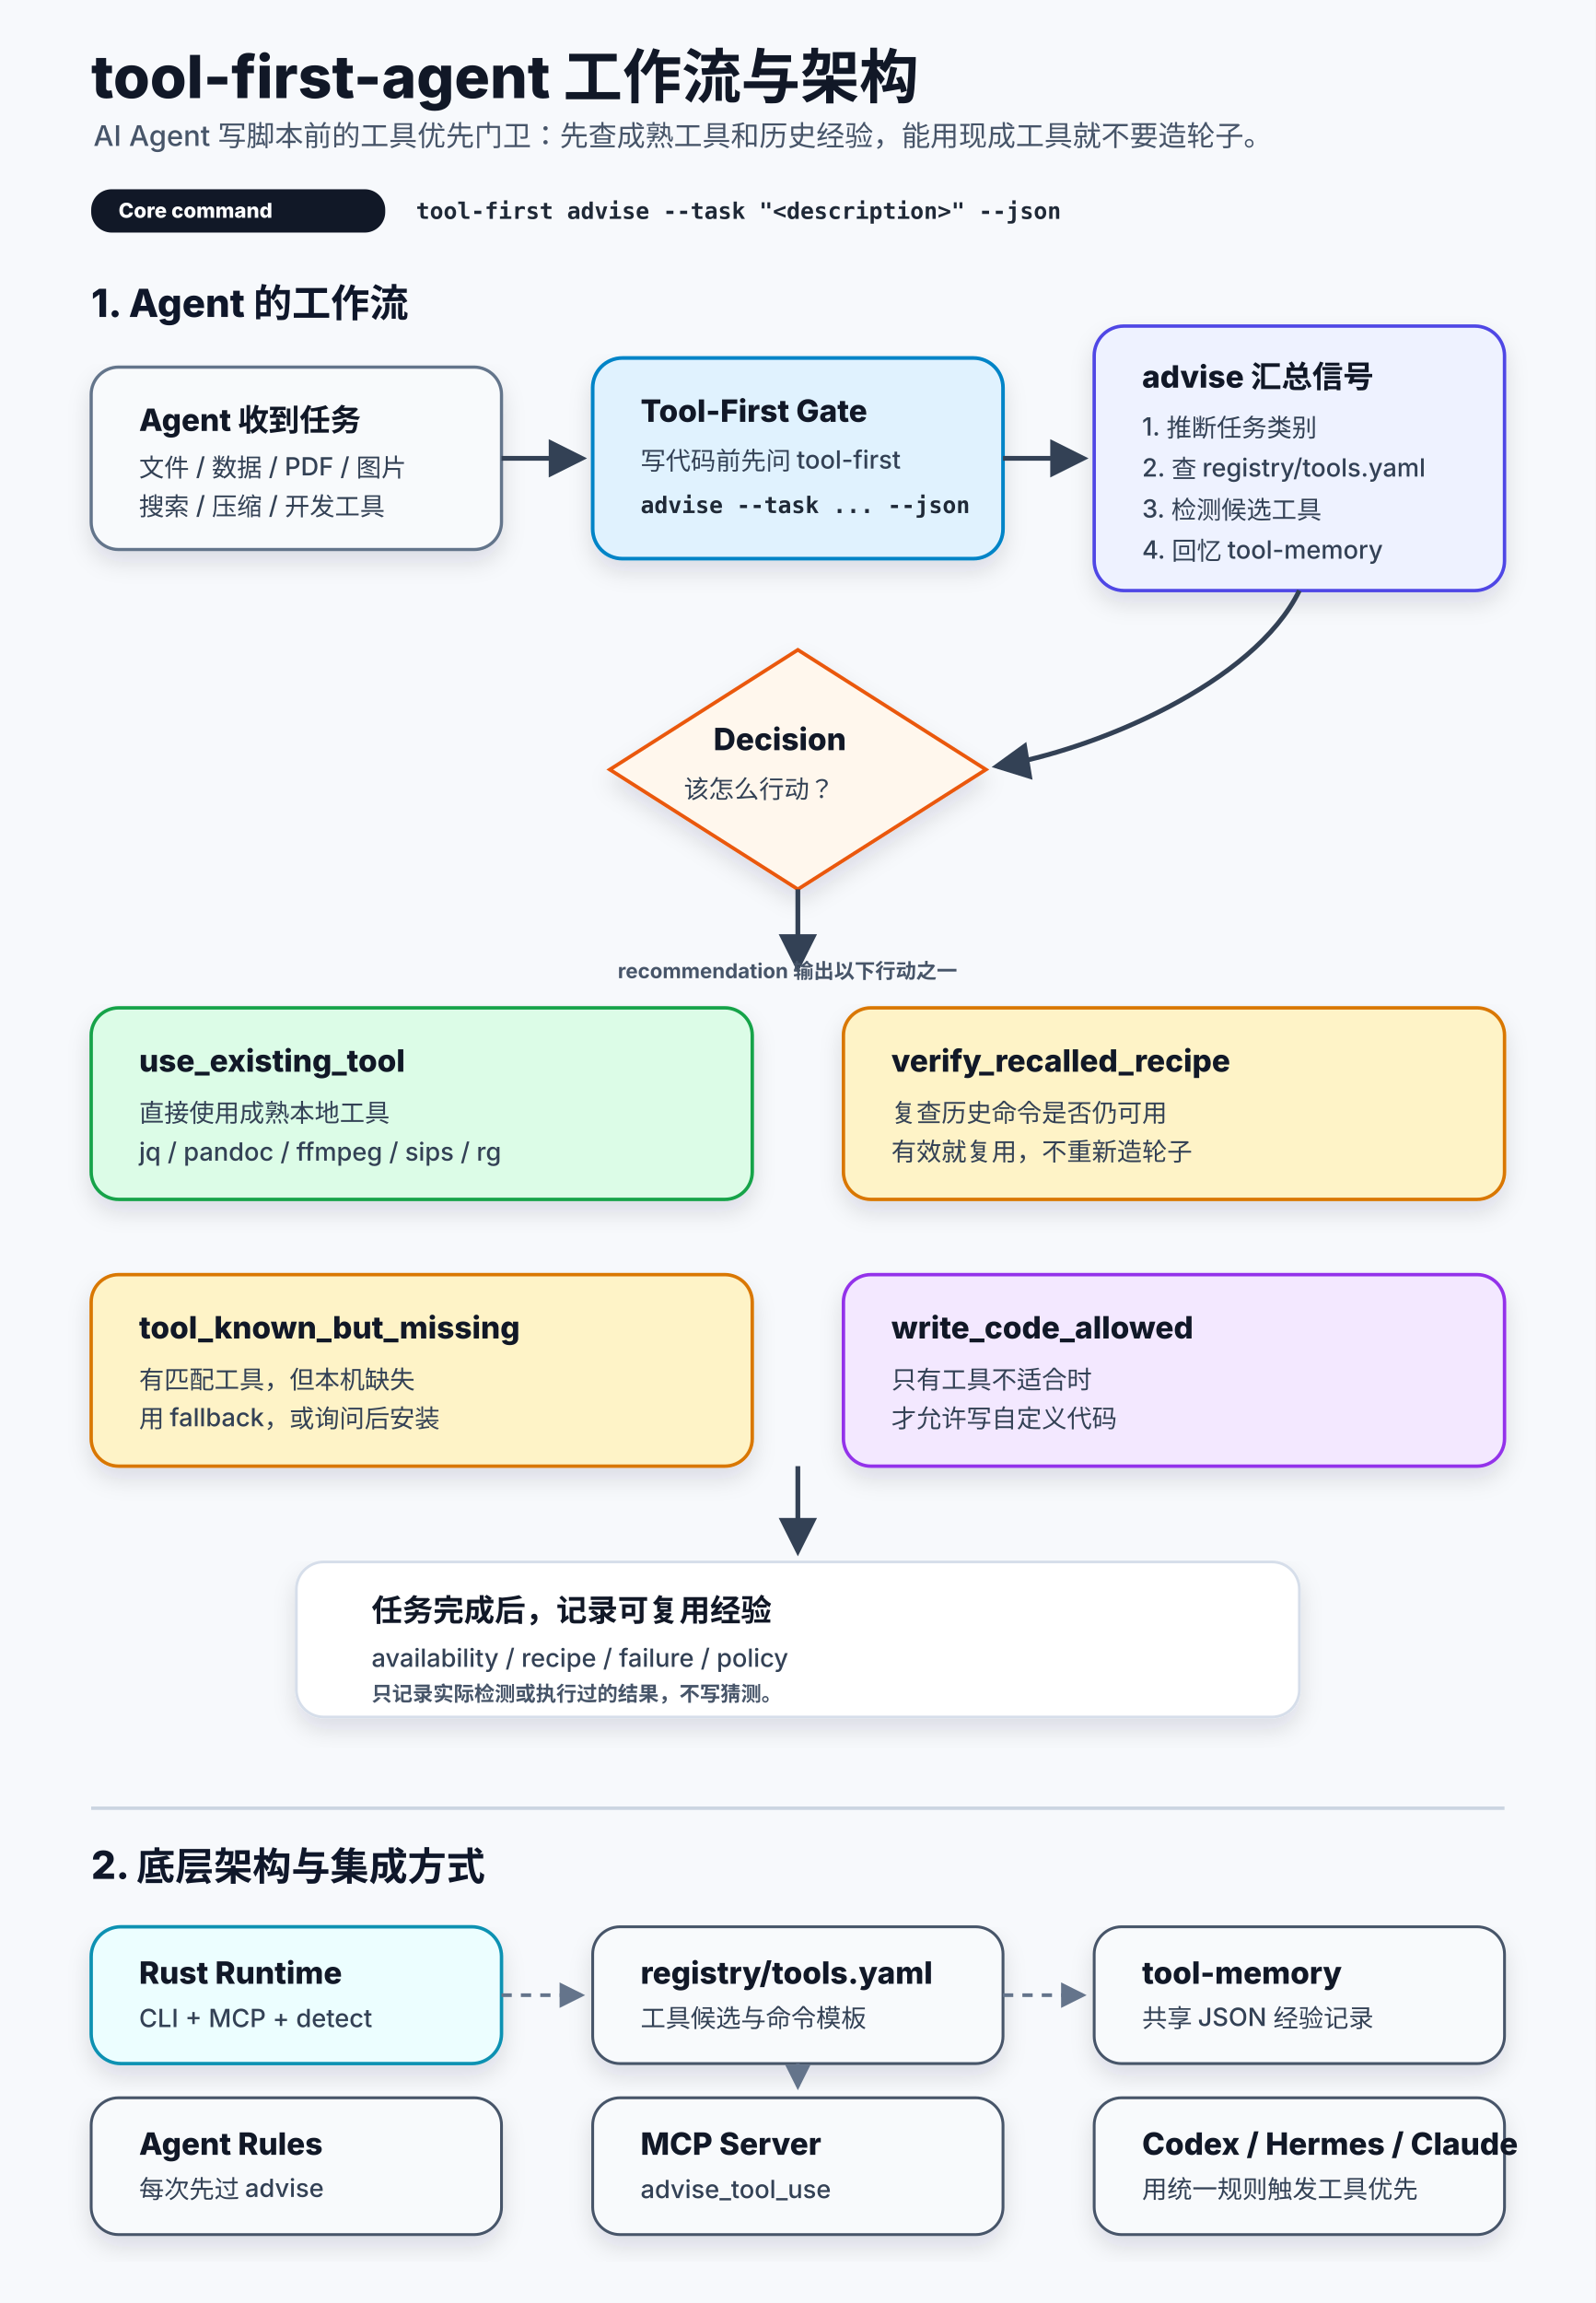
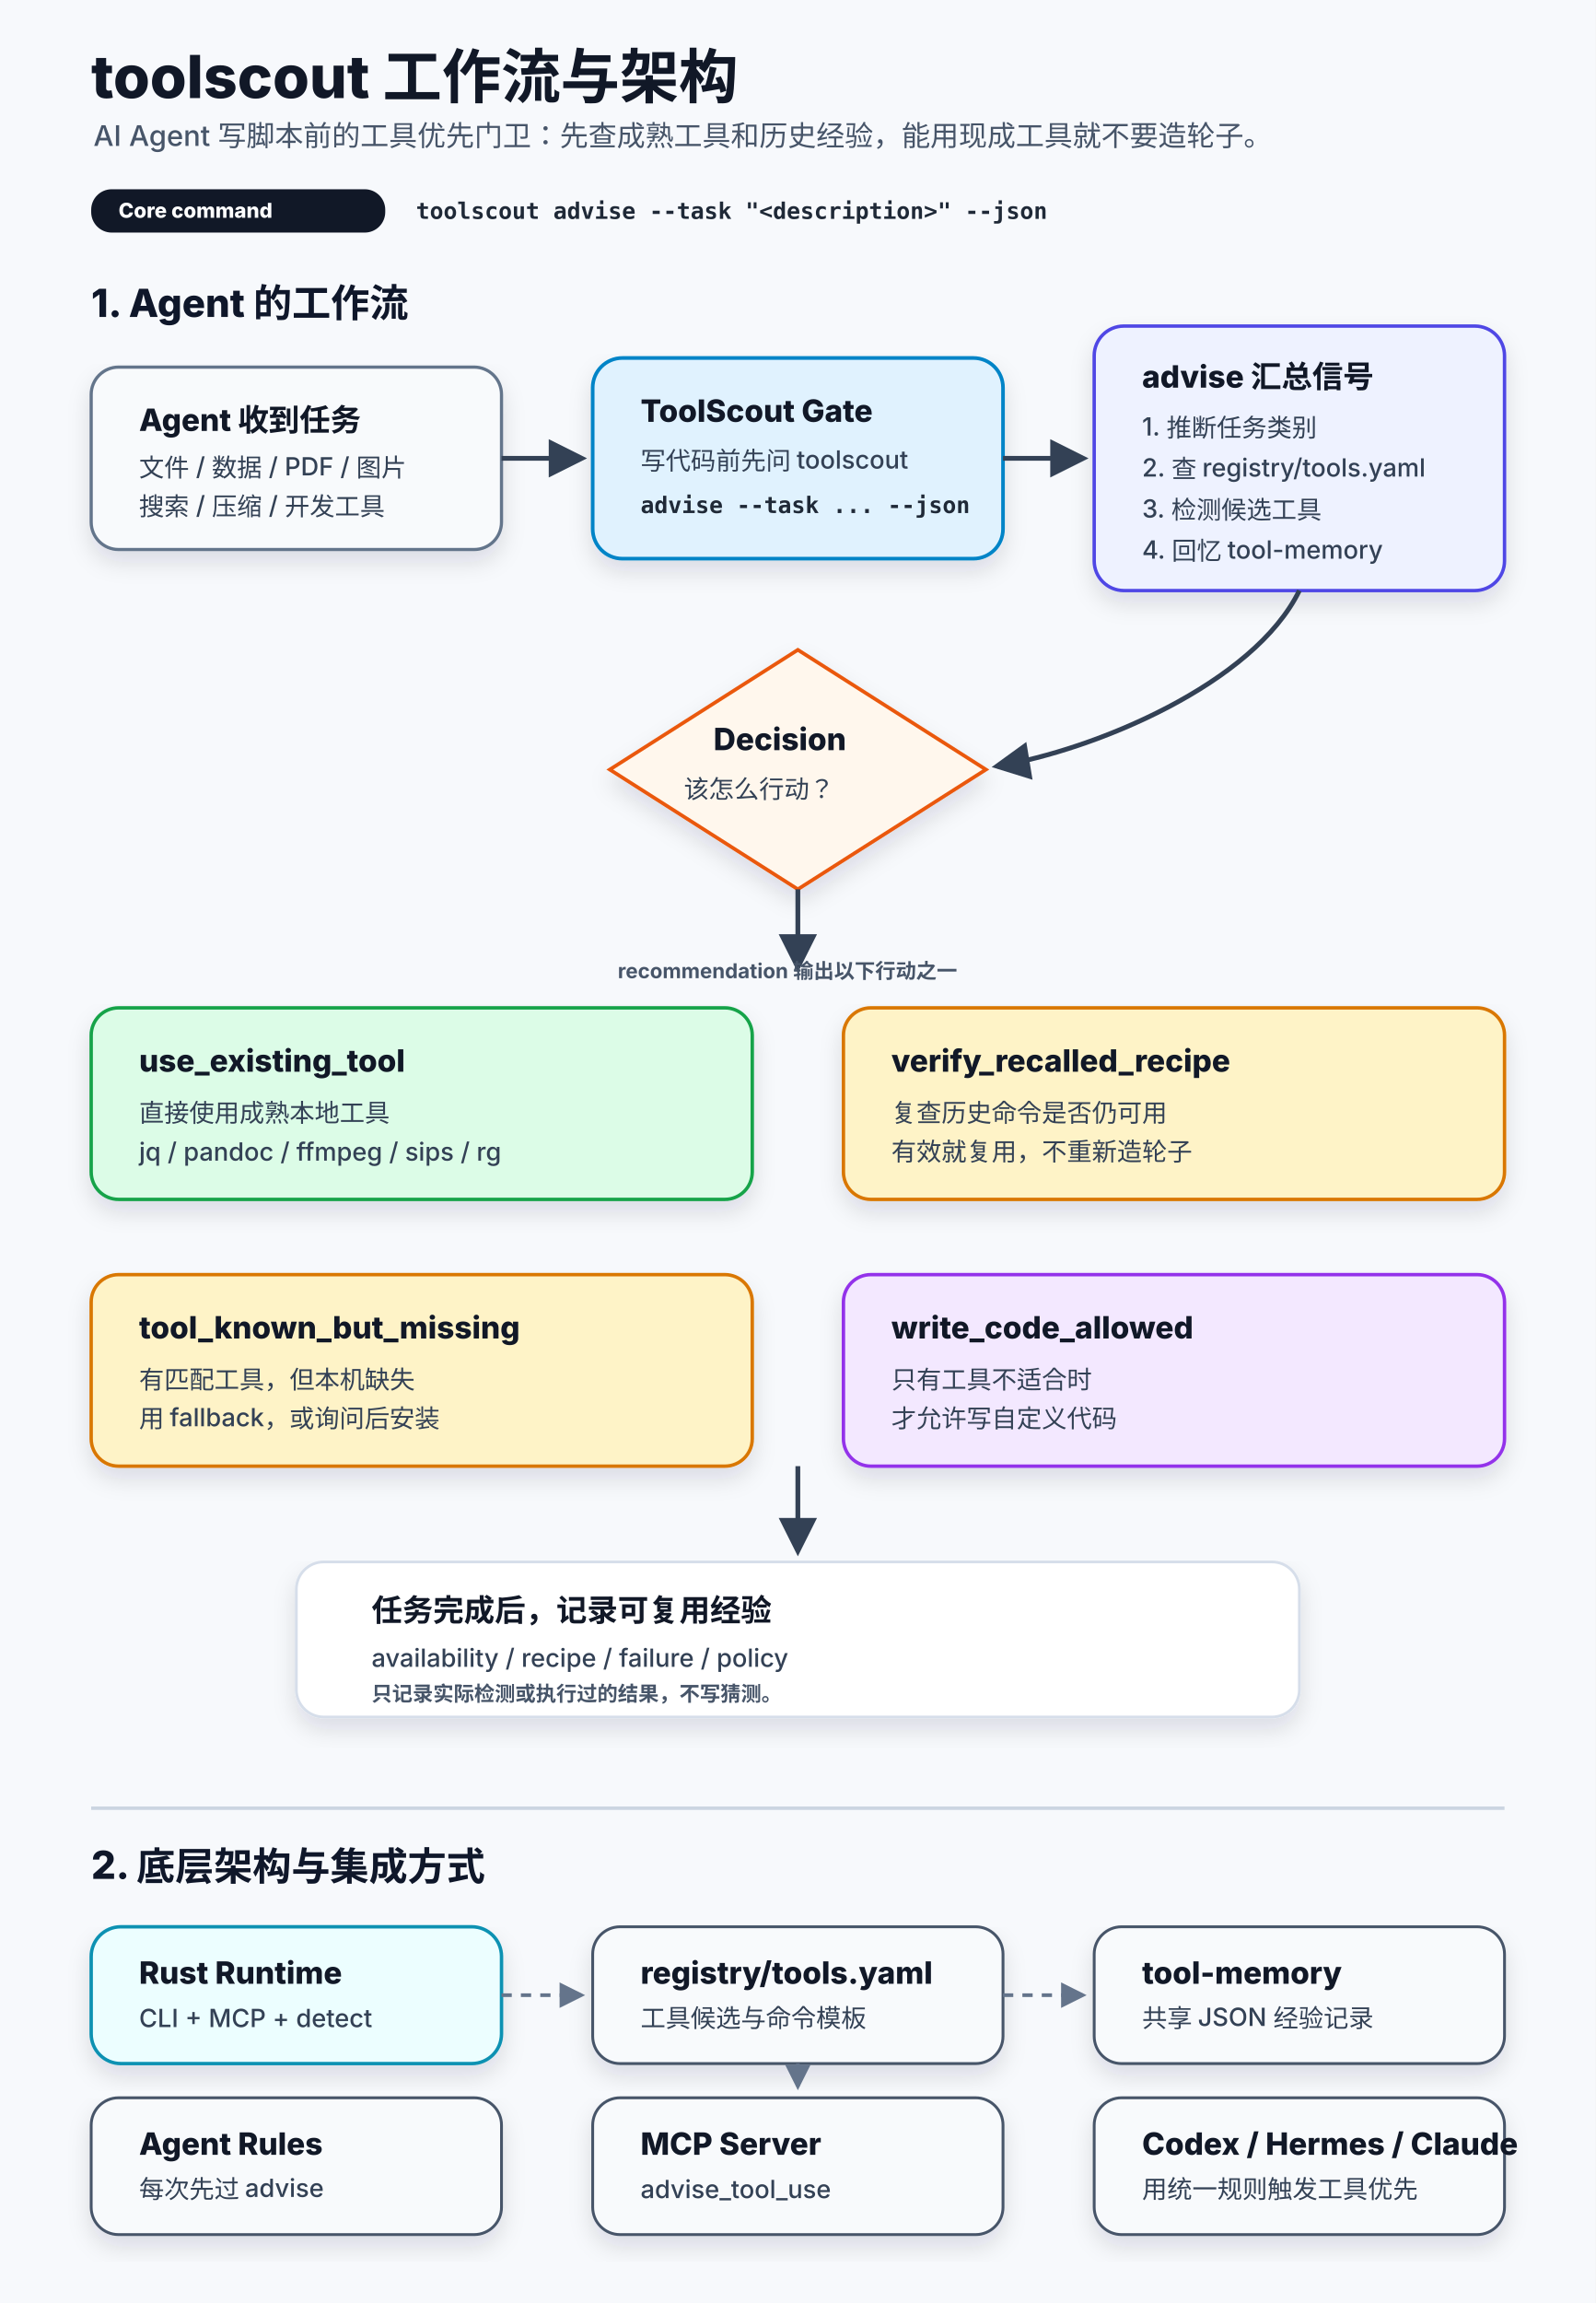
<svg xmlns="http://www.w3.org/2000/svg" width="1400" height="2020" viewBox="0 0 1400 2020" role="img" aria-labelledby="title desc">
  <defs>
    <style>
      .bg { fill: #f7f9fc; }
      .title { font: 800 52px -apple-system, BlinkMacSystemFont, "Segoe UI", sans-serif; fill: #111827; }
      .subtitle { font: 500 25px -apple-system, BlinkMacSystemFont, "Segoe UI", sans-serif; fill: #475569; }
      .section { font: 800 34px -apple-system, BlinkMacSystemFont, "Segoe UI", sans-serif; fill: #0f172a; }
      .label { font: 800 27px -apple-system, BlinkMacSystemFont, "Segoe UI", sans-serif; fill: #111827; }
      .body { font: 520 22px -apple-system, BlinkMacSystemFont, "Segoe UI", sans-serif; fill: #334155; }
      .mono { font: 700 20px ui-monospace, SFMono-Regular, Menlo, Consolas, monospace; fill: #1f2937; }
      .tiny { font: 650 18px -apple-system, BlinkMacSystemFont, "Segoe UI", sans-serif; fill: #475569; }
      .agent { fill: #f8fafc; stroke: #64748b; stroke-width: 2.8; rx: 24; }
      .gate { fill: #e0f2fe; stroke: #0284c7; stroke-width: 3.2; rx: 26; }
      .signals { fill: #eef2ff; stroke: #4f46e5; stroke-width: 3; rx: 26; }
      .decision { fill: #fff7ed; stroke: #ea580c; stroke-width: 3.2; }
      .good { fill: #dcfce7; stroke: #16a34a; stroke-width: 3; rx: 24; }
      .warn { fill: #fef3c7; stroke: #d97706; stroke-width: 3; rx: 24; }
      .purple { fill: #f3e8ff; stroke: #9333ea; stroke-width: 3; rx: 24; }
      .record { fill: #ffffff; stroke: #d6deea; stroke-width: 2.4; rx: 24; }
      .arch { fill: #ecfeff; stroke: #0891b2; stroke-width: 3; rx: 26; }
      .data { fill: #f8fafc; stroke: #475569; stroke-width: 2.5; rx: 24; }
      .pill { fill: #111827; rx: 18; }
      .pillText { font: 800 18px -apple-system, BlinkMacSystemFont, "Segoe UI", sans-serif; fill: #ffffff; }
      .arrow { stroke: #334155; stroke-width: 4.2; fill: none; marker-end: url(#arrow); }
      .soft { stroke: #64748b; stroke-width: 3.2; fill: none; marker-end: url(#softArrow); stroke-dasharray: 9 8; }
    </style>
    <marker id="arrow" viewBox="0 0 10 10" refX="8.5" refY="5" markerWidth="8" markerHeight="8" orient="auto-start-reverse">
      <path d="M0 0 L10 5 L0 10 Z" fill="#334155" />
    </marker>
    <marker id="softArrow" viewBox="0 0 10 10" refX="8.5" refY="5" markerWidth="7" markerHeight="7" orient="auto-start-reverse">
      <path d="M0 0 L10 5 L0 10 Z" fill="#64748b" />
    </marker>
    <filter id="shadow" x="-8%" y="-8%" width="116%" height="128%">
      <feDropShadow dx="0" dy="10" stdDeviation="10" flood-color="#0f172a" flood-opacity="0.12" />
    </filter>
  </defs>
  <rect class="bg" width="1400" height="2020" />
-   <text class="title" x="80" y="86">tool-first-agent 工作流与架构</text>
+   <text class="title" x="80" y="86">toolscout 工作流与架构</text>
  <text class="subtitle" x="82" y="128">AI Agent 写脚本前的工具优先门卫：先查成熟工具和历史经验，能用现成工具就不要造轮子。</text>
  <rect class="pill" x="80" y="166" width="258" height="38" />
  <text class="pillText" x="104" y="191">Core command</text>
-   <text class="mono" x="365" y="192">tool-first advise --task "&lt;description&gt;" --json</text>
+   <text class="mono" x="365" y="192">toolscout advise --task "&lt;description&gt;" --json</text>
  <text class="section" x="80" y="278">1. Agent 的工作流</text>
  <rect class="agent" filter="url(#shadow)" x="80" y="322" width="360" height="160" />
  <text class="label" x="122" y="378">Agent 收到任务</text>
  <text class="body" x="122" y="418">文件 / 数据 / PDF / 图片</text>
  <text class="body" x="122" y="452">搜索 / 压缩 / 开发工具</text>
  <rect class="gate" filter="url(#shadow)" x="520" y="314" width="360" height="176" />
-   <text class="label" x="562" y="370">Tool-First Gate</text>
-   <text class="body" x="562" y="412">写代码前先问 tool-first</text>
+   <text class="label" x="562" y="370">ToolScout Gate</text>
+   <text class="body" x="562" y="412">写代码前先问 toolscout</text>
  <text class="mono" x="562" y="450">advise --task ... --json</text>
  <rect class="signals" filter="url(#shadow)" x="960" y="286" width="360" height="232" />
  <text class="label" x="1002" y="340">advise 汇总信号</text>
  <text class="body" x="1002" y="382">1. 推断任务类别</text>
  <text class="body" x="1002" y="418">2. 查 registry/tools.yaml</text>
  <text class="body" x="1002" y="454">3. 检测候选工具</text>
  <text class="body" x="1002" y="490">4. 回忆 tool-memory</text>
  <path class="arrow" d="M440 402 H510" />
  <path class="arrow" d="M880 402 H950" />
  <polygon class="decision" filter="url(#shadow)" points="535,675 700,570 865,675 700,780" />
  <text class="label" x="626" y="658">Decision</text>
  <text class="body" x="600" y="700">该怎么行动？</text>
  <path class="arrow" d="M1140 518 C1100 600 960 658 875 672" />
  <rect class="good" filter="url(#shadow)" x="80" y="884" width="580" height="168" />
  <text class="label" x="122" y="940">use_existing_tool</text>
  <text class="body" x="122" y="984">直接使用成熟本地工具</text>
  <text class="body" x="122" y="1018">jq / pandoc / ffmpeg / sips / rg</text>
  <rect class="warn" filter="url(#shadow)" x="740" y="884" width="580" height="168" />
  <text class="label" x="782" y="940">verify_recalled_recipe</text>
  <text class="body" x="782" y="984">复查历史命令是否仍可用</text>
  <text class="body" x="782" y="1018">有效就复用，不重新造轮子</text>
  <rect class="warn" filter="url(#shadow)" x="80" y="1118" width="580" height="168" />
  <text class="label" x="122" y="1174">tool_known_but_missing</text>
  <text class="body" x="122" y="1218">有匹配工具，但本机缺失</text>
  <text class="body" x="122" y="1252">用 fallback，或询问后安装</text>
  <rect class="purple" filter="url(#shadow)" x="740" y="1118" width="580" height="168" />
  <text class="label" x="782" y="1174">write_code_allowed</text>
  <text class="body" x="782" y="1218">只有工具不适合时</text>
  <text class="body" x="782" y="1252">才允许写自定义代码</text>
  <path class="arrow" d="M700 780 V848" />
  <text class="tiny" x="542" y="858">recommendation 输出以下行动之一</text>
  <rect class="record" filter="url(#shadow)" x="260" y="1370" width="880" height="136" />
  <text class="label" x="326" y="1422">任务完成后，记录可复用经验</text>
  <text class="body" x="326" y="1462">availability / recipe / failure / policy</text>
  <text class="tiny" x="326" y="1492">只记录实际检测或执行过的结果，不写猜测。</text>
  <path class="arrow" d="M700 1286 V1360" />
  <line x1="80" y1="1586" x2="1320" y2="1586" stroke="#cbd5e1" stroke-width="3" />
  <text class="section" x="80" y="1648">2. 底层架构与集成方式</text>
  <rect class="arch" filter="url(#shadow)" x="80" y="1690" width="360" height="120" />
  <text class="label" x="122" y="1740">Rust Runtime</text>
  <text class="body" x="122" y="1778">CLI + MCP + detect</text>
  <rect class="data" filter="url(#shadow)" x="520" y="1690" width="360" height="120" />
  <text class="label" x="562" y="1740">registry/tools.yaml</text>
  <text class="body" x="562" y="1778">工具候选与命令模板</text>
  <rect class="data" filter="url(#shadow)" x="960" y="1690" width="360" height="120" />
  <text class="label" x="1002" y="1740">tool-memory</text>
  <text class="body" x="1002" y="1778">共享 JSON 经验记录</text>
  <rect class="data" filter="url(#shadow)" x="80" y="1840" width="360" height="120" />
  <text class="label" x="122" y="1890">Agent Rules</text>
  <text class="body" x="122" y="1928">每次先过 advise</text>
  <rect class="data" filter="url(#shadow)" x="520" y="1840" width="360" height="120" />
  <text class="label" x="562" y="1890">MCP Server</text>
  <text class="body" x="562" y="1928">advise_tool_use</text>
  <rect class="data" filter="url(#shadow)" x="960" y="1840" width="360" height="120" />
  <text class="label" x="1002" y="1890">Codex / Hermes / Claude</text>
  <text class="body" x="1002" y="1928">用统一规则触发工具优先</text>
  <path class="soft" d="M440 1750 H510" />
  <path class="soft" d="M880 1750 H950" />
  <path class="soft" d="M700 1810 V1830" />
</svg>
